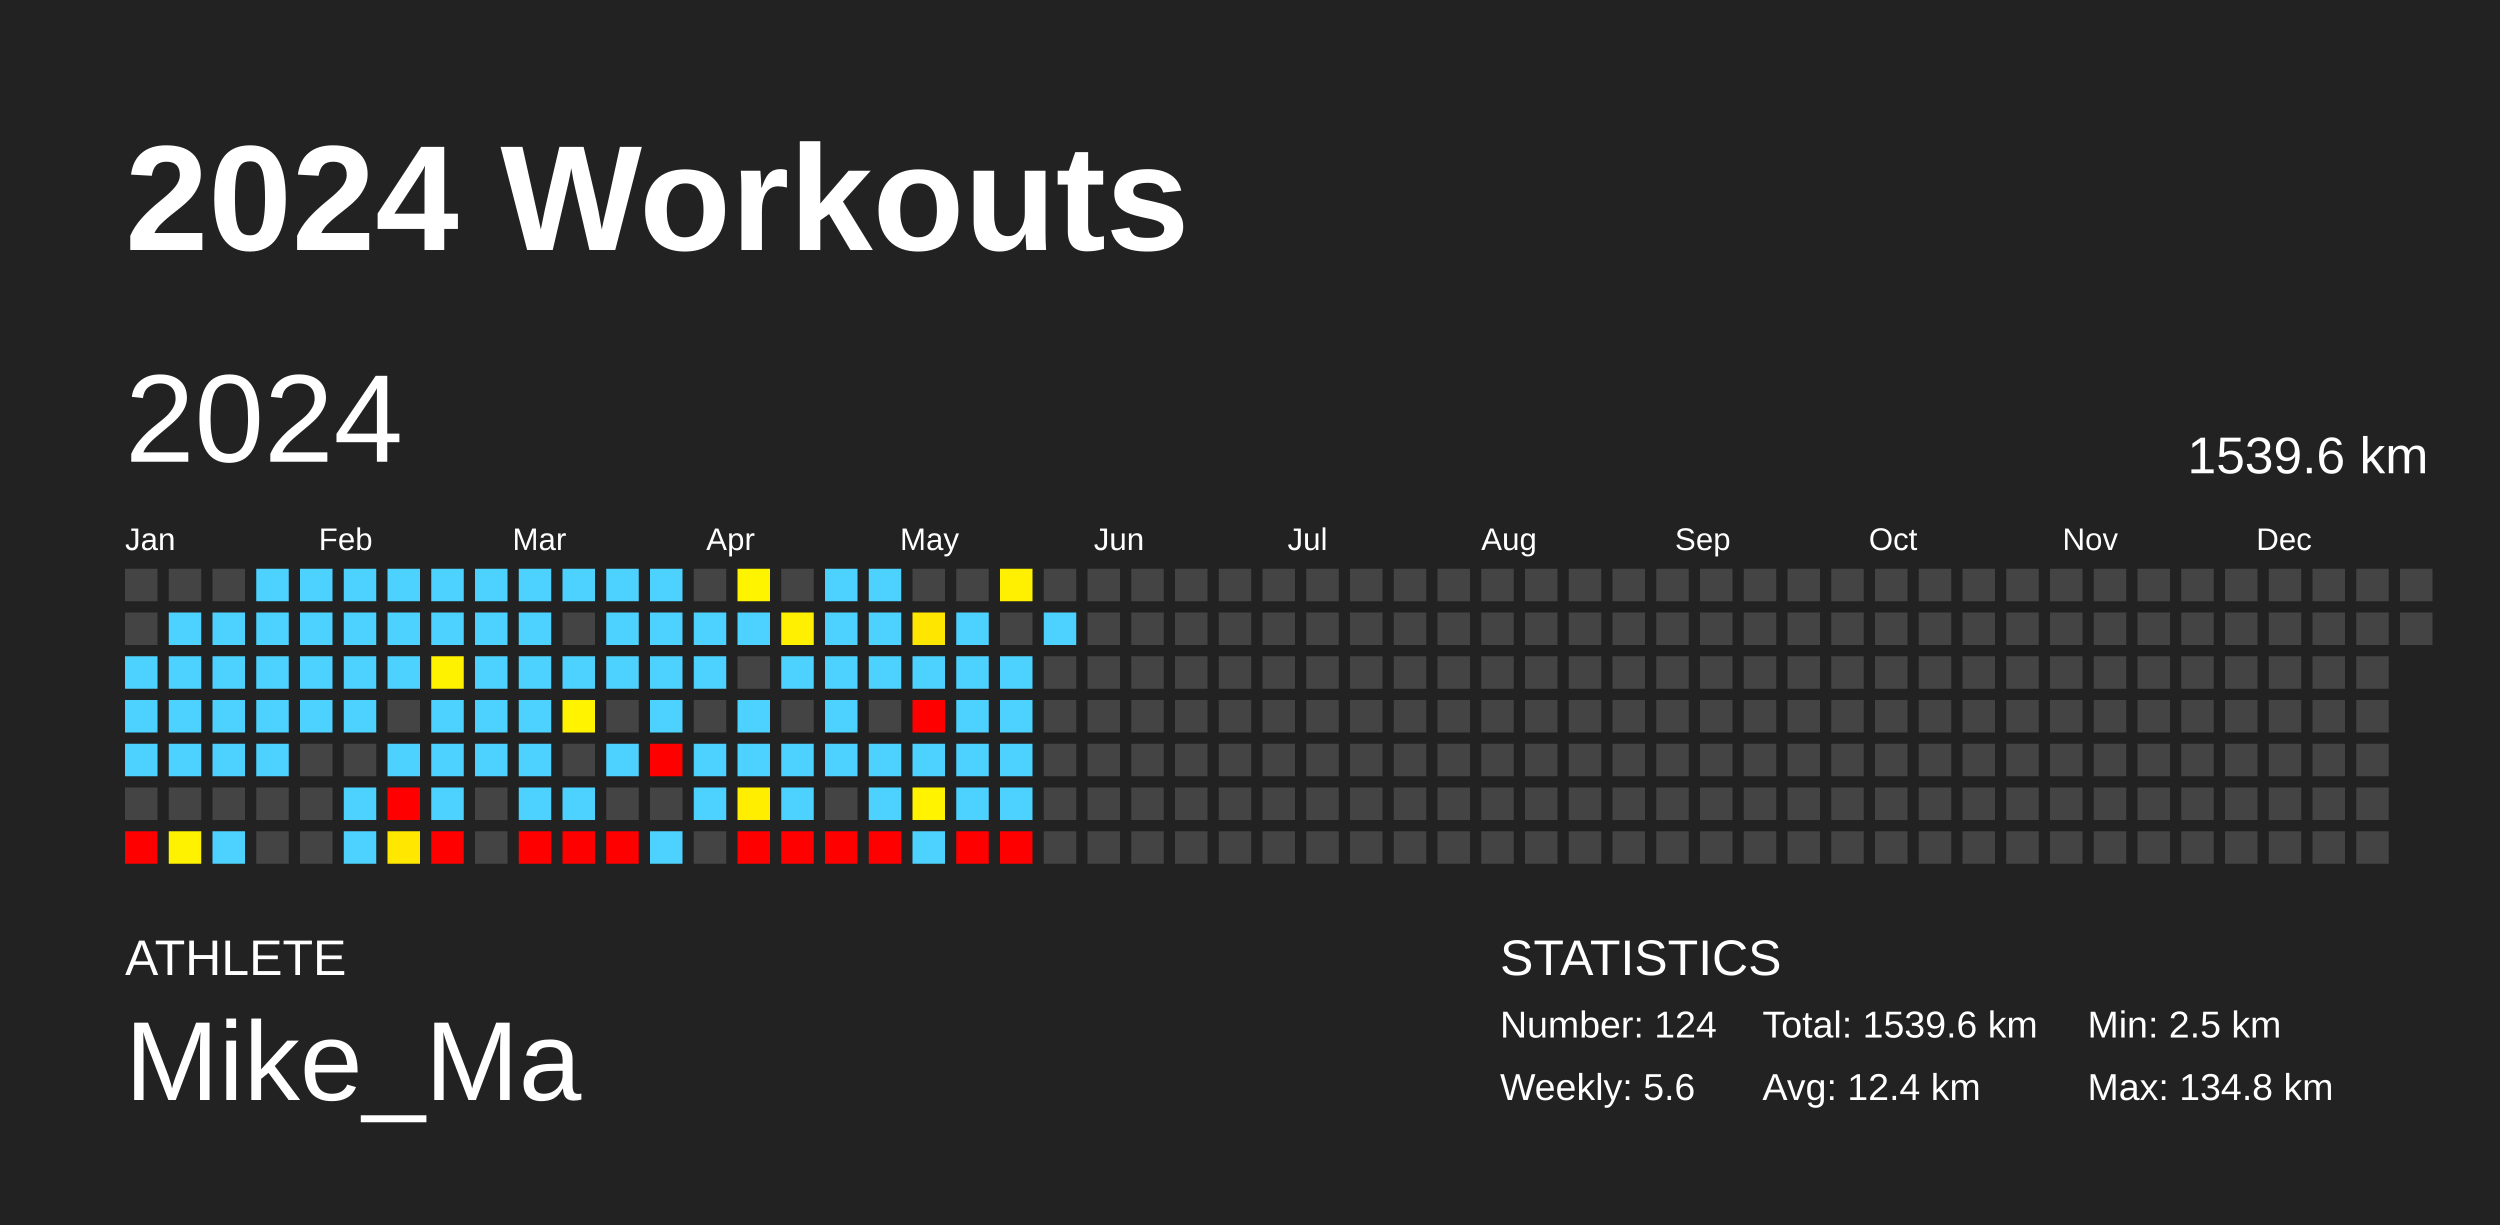
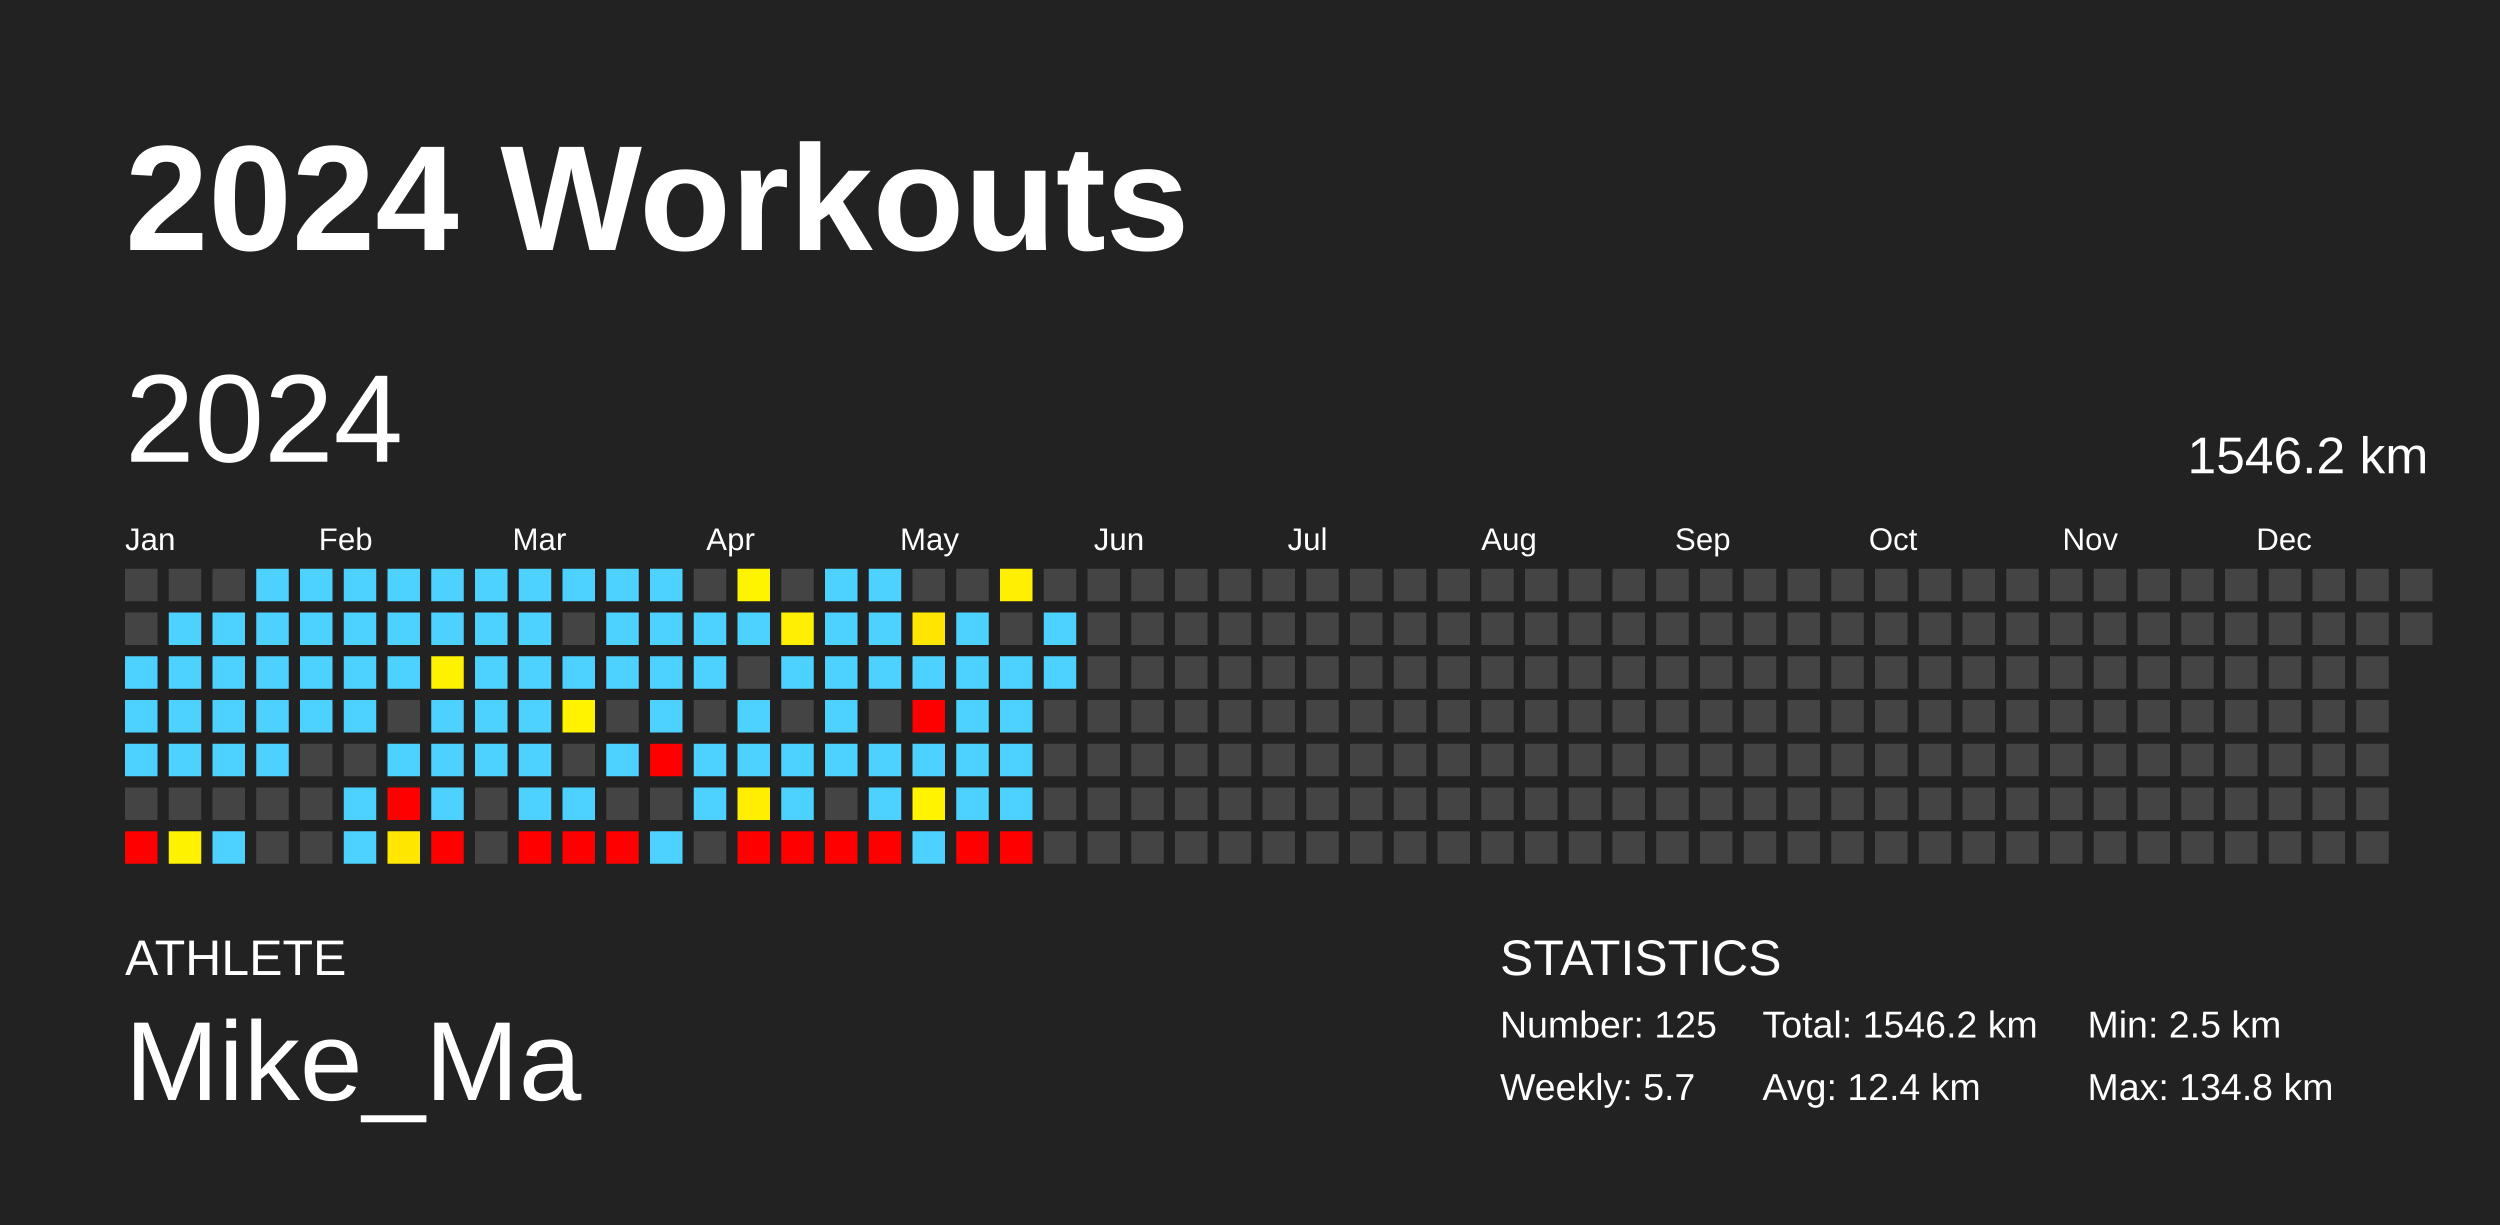
<svg xmlns="http://www.w3.org/2000/svg" baseProfile="full" height="98mm" version="1.1" viewBox="0,0,200,98" width="200mm">
  <defs />
  <rect fill="#222222" height="98" width="200" x="0" y="0" />
  <text fill="#FFFFFF" style="font-size:12px; font-family:Arial; font-weight:bold;" x="10" y="20">2024 Workouts</text>
  <text fill="#FFFFFF" style="font-size:4px; font-family:Arial" x="10" y="78">ATHLETE</text>
  <text fill="#FFFFFF" style="font-size:9px; font-family:Arial" x="10" y="88">Mike_Ma</text>
  <text fill="#FFFFFF" style="font-size:4px; font-family:Arial" x="120" y="78">STATISTICS</text>
-   <text fill="#FFFFFF" style="font-size:3px; font-family:Arial" x="120" y="83">Number: 124</text>
-   <text fill="#FFFFFF" style="font-size:3px; font-family:Arial" x="120" y="88">Weekly: 5.6</text>
-   <text fill="#FFFFFF" style="font-size:3px; font-family:Arial" x="141" y="83">Total: 1539.6 km</text>
+   <text fill="#FFFFFF" style="font-size:3px; font-family:Arial" x="120" y="83">Number: 125</text>
+   <text fill="#FFFFFF" style="font-size:3px; font-family:Arial" x="120" y="88">Weekly: 5.7</text>
+   <text fill="#FFFFFF" style="font-size:3px; font-family:Arial" x="141" y="83">Total: 1546.2 km</text>
  <text fill="#FFFFFF" style="font-size:3px; font-family:Arial" x="141" y="88">Avg: 12.4 km</text>
  <text fill="#FFFFFF" style="font-size:3px; font-family:Arial" x="167" y="83">Min: 2.5 km</text>
  <text fill="#FFFFFF" style="font-size:3px; font-family:Arial" x="167" y="88">Max: 134.8 km</text>
  <text dominant-baseline="hanging" fill="#FFFFFF" style="font-size:10.0px; font-family:Arial;" x="10" y="30">2024</text>
-   <text dominant-baseline="hanging" fill="#FFFFFF" style="font-size:4.125px; font-family:Arial;" x="175" y="35">1539.6 km</text>
+   <text dominant-baseline="hanging" fill="#FFFFFF" style="font-size:4.125px; font-family:Arial;" x="175" y="35">1546.2 km</text>
  <text fill="#FFFFFF" style="font-size:2.5px; font-family:Arial" x="10.0" y="44">Jan</text>
  <text fill="#FFFFFF" style="font-size:2.5px; font-family:Arial" x="25.5" y="44">Feb</text>
  <text fill="#FFFFFF" style="font-size:2.5px; font-family:Arial" x="41.0" y="44">Mar</text>
  <text fill="#FFFFFF" style="font-size:2.5px; font-family:Arial" x="56.5" y="44">Apr</text>
  <text fill="#FFFFFF" style="font-size:2.5px; font-family:Arial" x="72.0" y="44">May</text>
  <text fill="#FFFFFF" style="font-size:2.5px; font-family:Arial" x="87.5" y="44">Jun</text>
  <text fill="#FFFFFF" style="font-size:2.5px; font-family:Arial" x="103.0" y="44">Jul</text>
  <text fill="#FFFFFF" style="font-size:2.5px; font-family:Arial" x="118.5" y="44">Aug</text>
  <text fill="#FFFFFF" style="font-size:2.5px; font-family:Arial" x="134.0" y="44">Sep</text>
  <text fill="#FFFFFF" style="font-size:2.5px; font-family:Arial" x="149.5" y="44">Oct</text>
  <text fill="#FFFFFF" style="font-size:2.5px; font-family:Arial" x="165.0" y="44">Nov</text>
  <text fill="#FFFFFF" style="font-size:2.5px; font-family:Arial" x="180.5" y="44">Dec</text>
  <rect fill="#444444" height="2.6" width="2.6" x="10.0" y="45.5" />
  <rect fill="#444444" height="2.6" width="2.6" x="10.0" y="49.0" />
  <rect fill="#4dd2ff" height="2.6" width="2.6" x="10.0" y="52.5" />
  <rect fill="#4dd2ff" height="2.6" width="2.6" x="10.0" y="56.0" />
  <rect fill="#4dd2ff" height="2.6" width="2.6" x="10.0" y="59.5" />
  <rect fill="#444444" height="2.6" width="2.6" x="10.0" y="63.0" />
  <rect fill="red" height="2.6" width="2.6" x="10.0" y="66.5" />
  <rect fill="#444444" height="2.6" width="2.6" x="13.5" y="45.5" />
  <rect fill="#4dd2ff" height="2.6" width="2.6" x="13.5" y="49.0" />
  <rect fill="#4dd2ff" height="2.6" width="2.6" x="13.5" y="52.5" />
  <rect fill="#4dd2ff" height="2.6" width="2.6" x="13.5" y="56.0" />
  <rect fill="#4dd2ff" height="2.6" width="2.6" x="13.5" y="59.5" />
  <rect fill="#444444" height="2.6" width="2.6" x="13.5" y="63.0" />
  <rect fill="#fff200" height="2.6" width="2.6" x="13.5" y="66.5" />
  <rect fill="#444444" height="2.6" width="2.6" x="17.0" y="45.5" />
  <rect fill="#4dd2ff" height="2.6" width="2.6" x="17.0" y="49.0" />
  <rect fill="#4dd2ff" height="2.6" width="2.6" x="17.0" y="52.5" />
  <rect fill="#4dd2ff" height="2.6" width="2.6" x="17.0" y="56.0" />
  <rect fill="#4dd2ff" height="2.6" width="2.6" x="17.0" y="59.5" />
  <rect fill="#444444" height="2.6" width="2.6" x="17.0" y="63.0" />
  <rect fill="#4dd2ff" height="2.6" width="2.6" x="17.0" y="66.5" />
  <rect fill="#4dd2ff" height="2.6" width="2.6" x="20.5" y="45.5" />
  <rect fill="#4dd2ff" height="2.6" width="2.6" x="20.5" y="49.0" />
  <rect fill="#4dd2ff" height="2.6" width="2.6" x="20.5" y="52.5" />
  <rect fill="#4dd2ff" height="2.6" width="2.6" x="20.5" y="56.0" />
  <rect fill="#4dd2ff" height="2.6" width="2.6" x="20.5" y="59.5" />
  <rect fill="#444444" height="2.6" width="2.6" x="20.5" y="63.0" />
  <rect fill="#444444" height="2.6" width="2.6" x="20.5" y="66.5" />
  <rect fill="#4dd2ff" height="2.6" width="2.6" x="24.0" y="45.5" />
  <rect fill="#4dd2ff" height="2.6" width="2.6" x="24.0" y="49.0" />
  <rect fill="#4dd2ff" height="2.6" width="2.6" x="24.0" y="52.5" />
  <rect fill="#4dd2ff" height="2.6" width="2.6" x="24.0" y="56.0" />
  <rect fill="#444444" height="2.6" width="2.6" x="24.0" y="59.5" />
  <rect fill="#444444" height="2.6" width="2.6" x="24.0" y="63.0" />
  <rect fill="#444444" height="2.6" width="2.6" x="24.0" y="66.5" />
  <rect fill="#4dd2ff" height="2.6" width="2.6" x="27.5" y="45.5" />
  <rect fill="#4dd2ff" height="2.6" width="2.6" x="27.5" y="49.0" />
  <rect fill="#4dd2ff" height="2.6" width="2.6" x="27.5" y="52.5" />
  <rect fill="#4dd2ff" height="2.6" width="2.6" x="27.5" y="56.0" />
  <rect fill="#444444" height="2.6" width="2.6" x="27.5" y="59.5" />
  <rect fill="#4dd2ff" height="2.6" width="2.6" x="27.5" y="63.0" />
  <rect fill="#4dd2ff" height="2.6" width="2.6" x="27.5" y="66.5" />
  <rect fill="#4dd2ff" height="2.6" width="2.6" x="31.0" y="45.5" />
  <rect fill="#4dd2ff" height="2.6" width="2.6" x="31.0" y="49.0" />
  <rect fill="#4dd2ff" height="2.6" width="2.6" x="31.0" y="52.5" />
  <rect fill="#444444" height="2.6" width="2.6" x="31.0" y="56.0" />
  <rect fill="#4dd2ff" height="2.6" width="2.6" x="31.0" y="59.5" />
  <rect fill="red" height="2.6" width="2.6" x="31.0" y="63.0" />
  <rect fill="#ffe700" height="2.6" width="2.6" x="31.0" y="66.5" />
  <rect fill="#4dd2ff" height="2.6" width="2.6" x="34.5" y="45.5" />
  <rect fill="#4dd2ff" height="2.6" width="2.6" x="34.5" y="49.0" />
  <rect fill="#fff200" height="2.6" width="2.6" x="34.5" y="52.5" />
  <rect fill="#4dd2ff" height="2.6" width="2.6" x="34.5" y="56.0" />
  <rect fill="#4dd2ff" height="2.6" width="2.6" x="34.5" y="59.5" />
  <rect fill="#4dd2ff" height="2.6" width="2.6" x="34.5" y="63.0" />
  <rect fill="red" height="2.6" width="2.6" x="34.5" y="66.5" />
  <rect fill="#4dd2ff" height="2.6" width="2.6" x="38.0" y="45.5" />
  <rect fill="#4dd2ff" height="2.6" width="2.6" x="38.0" y="49.0" />
  <rect fill="#4dd2ff" height="2.6" width="2.6" x="38.0" y="52.5" />
  <rect fill="#4dd2ff" height="2.6" width="2.6" x="38.0" y="56.0" />
  <rect fill="#4dd2ff" height="2.6" width="2.6" x="38.0" y="59.5" />
  <rect fill="#444444" height="2.6" width="2.6" x="38.0" y="63.0" />
  <rect fill="#444444" height="2.6" width="2.6" x="38.0" y="66.5" />
  <rect fill="#4dd2ff" height="2.6" width="2.6" x="41.5" y="45.5" />
  <rect fill="#4dd2ff" height="2.6" width="2.6" x="41.5" y="49.0" />
  <rect fill="#4dd2ff" height="2.6" width="2.6" x="41.5" y="52.5" />
  <rect fill="#4dd2ff" height="2.6" width="2.6" x="41.5" y="56.0" />
  <rect fill="#4dd2ff" height="2.6" width="2.6" x="41.5" y="59.5" />
  <rect fill="#4dd2ff" height="2.6" width="2.6" x="41.5" y="63.0" />
  <rect fill="red" height="2.6" width="2.6" x="41.5" y="66.5" />
  <rect fill="#4dd2ff" height="2.6" width="2.6" x="45.0" y="45.5" />
  <rect fill="#444444" height="2.6" width="2.6" x="45.0" y="49.0" />
  <rect fill="#4dd2ff" height="2.6" width="2.6" x="45.0" y="52.5" />
  <rect fill="#fff300" height="2.6" width="2.6" x="45.0" y="56.0" />
  <rect fill="#444444" height="2.6" width="2.6" x="45.0" y="59.5" />
  <rect fill="#4dd2ff" height="2.6" width="2.6" x="45.0" y="63.0" />
  <rect fill="red" height="2.6" width="2.6" x="45.0" y="66.5" />
  <rect fill="#4dd2ff" height="2.6" width="2.6" x="48.5" y="45.5" />
  <rect fill="#4dd2ff" height="2.6" width="2.6" x="48.5" y="49.0" />
  <rect fill="#4dd2ff" height="2.6" width="2.6" x="48.5" y="52.5" />
  <rect fill="#444444" height="2.6" width="2.6" x="48.5" y="56.0" />
  <rect fill="#4dd2ff" height="2.6" width="2.6" x="48.5" y="59.5" />
  <rect fill="#444444" height="2.6" width="2.6" x="48.5" y="63.0" />
  <rect fill="red" height="2.6" width="2.6" x="48.5" y="66.5" />
  <rect fill="#4dd2ff" height="2.6" width="2.6" x="52.0" y="45.5" />
  <rect fill="#4dd2ff" height="2.6" width="2.6" x="52.0" y="49.0" />
  <rect fill="#4dd2ff" height="2.6" width="2.6" x="52.0" y="52.5" />
  <rect fill="#4dd2ff" height="2.6" width="2.6" x="52.0" y="56.0" />
  <rect fill="red" height="2.6" width="2.6" x="52.0" y="59.5" />
  <rect fill="#444444" height="2.6" width="2.6" x="52.0" y="63.0" />
  <rect fill="#4dd2ff" height="2.6" width="2.6" x="52.0" y="66.5" />
  <rect fill="#444444" height="2.6" width="2.6" x="55.5" y="45.5" />
  <rect fill="#4dd2ff" height="2.6" width="2.6" x="55.5" y="49.0" />
  <rect fill="#4dd2ff" height="2.6" width="2.6" x="55.5" y="52.5" />
  <rect fill="#444444" height="2.6" width="2.6" x="55.5" y="56.0" />
  <rect fill="#4dd2ff" height="2.6" width="2.6" x="55.5" y="59.5" />
  <rect fill="#4dd2ff" height="2.6" width="2.6" x="55.5" y="63.0" />
  <rect fill="#444444" height="2.6" width="2.6" x="55.5" y="66.5" />
  <rect fill="#fff400" height="2.6" width="2.6" x="59.0" y="45.5" />
  <rect fill="#4dd2ff" height="2.6" width="2.6" x="59.0" y="49.0" />
  <rect fill="#444444" height="2.6" width="2.6" x="59.0" y="52.5" />
  <rect fill="#4dd2ff" height="2.6" width="2.6" x="59.0" y="56.0" />
  <rect fill="#4dd2ff" height="2.6" width="2.6" x="59.0" y="59.5" />
  <rect fill="#ffee00" height="2.6" width="2.6" x="59.0" y="63.0" />
  <rect fill="red" height="2.6" width="2.6" x="59.0" y="66.5" />
  <rect fill="#444444" height="2.6" width="2.6" x="62.5" y="45.5" />
  <rect fill="#ffef00" height="2.6" width="2.6" x="62.5" y="49.0" />
  <rect fill="#4dd2ff" height="2.6" width="2.6" x="62.5" y="52.5" />
  <rect fill="#444444" height="2.6" width="2.6" x="62.5" y="56.0" />
  <rect fill="#4dd2ff" height="2.6" width="2.6" x="62.5" y="59.5" />
  <rect fill="#4dd2ff" height="2.6" width="2.6" x="62.5" y="63.0" />
  <rect fill="red" height="2.6" width="2.6" x="62.5" y="66.5" />
  <rect fill="#4dd2ff" height="2.6" width="2.6" x="66.0" y="45.5" />
  <rect fill="#4dd2ff" height="2.6" width="2.6" x="66.0" y="49.0" />
  <rect fill="#4dd2ff" height="2.6" width="2.6" x="66.0" y="52.5" />
  <rect fill="#4dd2ff" height="2.6" width="2.6" x="66.0" y="56.0" />
  <rect fill="#4dd2ff" height="2.6" width="2.6" x="66.0" y="59.5" />
  <rect fill="#444444" height="2.6" width="2.6" x="66.0" y="63.0" />
  <rect fill="red" height="2.6" width="2.6" x="66.0" y="66.5" />
  <rect fill="#4dd2ff" height="2.6" width="2.6" x="69.5" y="45.5" />
  <rect fill="#4dd2ff" height="2.6" width="2.6" x="69.5" y="49.0" />
  <rect fill="#4dd2ff" height="2.6" width="2.6" x="69.5" y="52.5" />
  <rect fill="#444444" height="2.6" width="2.6" x="69.5" y="56.0" />
  <rect fill="#4dd2ff" height="2.6" width="2.6" x="69.5" y="59.5" />
  <rect fill="#4dd2ff" height="2.6" width="2.6" x="69.5" y="63.0" />
  <rect fill="red" height="2.6" width="2.6" x="69.5" y="66.5" />
  <rect fill="#444444" height="2.6" width="2.6" x="73.0" y="45.5" />
  <rect fill="#ffe600" height="2.6" width="2.6" x="73.0" y="49.0" />
  <rect fill="#4dd2ff" height="2.6" width="2.6" x="73.0" y="52.5" />
  <rect fill="red" height="2.6" width="2.6" x="73.0" y="56.0" />
  <rect fill="#4dd2ff" height="2.6" width="2.6" x="73.0" y="59.5" />
  <rect fill="#fff300" height="2.6" width="2.6" x="73.0" y="63.0" />
  <rect fill="#4dd2ff" height="2.6" width="2.6" x="73.0" y="66.5" />
  <rect fill="#444444" height="2.6" width="2.6" x="76.5" y="45.5" />
  <rect fill="#4dd2ff" height="2.6" width="2.6" x="76.5" y="49.0" />
  <rect fill="#4dd2ff" height="2.6" width="2.6" x="76.5" y="52.5" />
  <rect fill="#4dd2ff" height="2.6" width="2.6" x="76.5" y="56.0" />
  <rect fill="#4dd2ff" height="2.6" width="2.6" x="76.5" y="59.5" />
  <rect fill="#4dd2ff" height="2.6" width="2.6" x="76.5" y="63.0" />
  <rect fill="red" height="2.6" width="2.6" x="76.5" y="66.5" />
  <rect fill="#ffef00" height="2.6" width="2.6" x="80.0" y="45.5" />
  <rect fill="#444444" height="2.6" width="2.6" x="80.0" y="49.0" />
  <rect fill="#4dd2ff" height="2.6" width="2.6" x="80.0" y="52.5" />
  <rect fill="#4dd2ff" height="2.6" width="2.6" x="80.0" y="56.0" />
  <rect fill="#4dd2ff" height="2.6" width="2.6" x="80.0" y="59.5" />
  <rect fill="#4dd2ff" height="2.6" width="2.6" x="80.0" y="63.0" />
  <rect fill="red" height="2.6" width="2.6" x="80.0" y="66.5" />
  <rect fill="#444444" height="2.6" width="2.6" x="83.5" y="45.5" />
  <rect fill="#4dd2ff" height="2.6" width="2.6" x="83.5" y="49.0" />
-   <rect fill="#444444" height="2.6" width="2.6" x="83.5" y="52.5" />
+   <rect fill="#4dd2ff" height="2.6" width="2.6" x="83.5" y="52.5" />
  <rect fill="#444444" height="2.6" width="2.6" x="83.5" y="56.0" />
  <rect fill="#444444" height="2.6" width="2.6" x="83.5" y="59.5" />
  <rect fill="#444444" height="2.6" width="2.6" x="83.5" y="63.0" />
  <rect fill="#444444" height="2.6" width="2.6" x="83.5" y="66.5" />
  <rect fill="#444444" height="2.6" width="2.6" x="87.0" y="45.5" />
  <rect fill="#444444" height="2.6" width="2.6" x="87.0" y="49.0" />
  <rect fill="#444444" height="2.6" width="2.6" x="87.0" y="52.5" />
  <rect fill="#444444" height="2.6" width="2.6" x="87.0" y="56.0" />
  <rect fill="#444444" height="2.6" width="2.6" x="87.0" y="59.5" />
  <rect fill="#444444" height="2.6" width="2.6" x="87.0" y="63.0" />
  <rect fill="#444444" height="2.6" width="2.6" x="87.0" y="66.5" />
  <rect fill="#444444" height="2.6" width="2.6" x="90.5" y="45.5" />
  <rect fill="#444444" height="2.6" width="2.6" x="90.5" y="49.0" />
  <rect fill="#444444" height="2.6" width="2.6" x="90.5" y="52.5" />
  <rect fill="#444444" height="2.6" width="2.6" x="90.5" y="56.0" />
  <rect fill="#444444" height="2.6" width="2.6" x="90.5" y="59.5" />
  <rect fill="#444444" height="2.6" width="2.6" x="90.5" y="63.0" />
  <rect fill="#444444" height="2.6" width="2.6" x="90.5" y="66.5" />
  <rect fill="#444444" height="2.6" width="2.6" x="94.0" y="45.5" />
  <rect fill="#444444" height="2.6" width="2.6" x="94.0" y="49.0" />
  <rect fill="#444444" height="2.6" width="2.6" x="94.0" y="52.5" />
  <rect fill="#444444" height="2.6" width="2.6" x="94.0" y="56.0" />
  <rect fill="#444444" height="2.6" width="2.6" x="94.0" y="59.5" />
  <rect fill="#444444" height="2.6" width="2.6" x="94.0" y="63.0" />
  <rect fill="#444444" height="2.6" width="2.6" x="94.0" y="66.5" />
  <rect fill="#444444" height="2.6" width="2.6" x="97.5" y="45.5" />
  <rect fill="#444444" height="2.6" width="2.6" x="97.5" y="49.0" />
  <rect fill="#444444" height="2.6" width="2.6" x="97.5" y="52.5" />
  <rect fill="#444444" height="2.6" width="2.6" x="97.5" y="56.0" />
  <rect fill="#444444" height="2.6" width="2.6" x="97.5" y="59.5" />
  <rect fill="#444444" height="2.6" width="2.6" x="97.5" y="63.0" />
  <rect fill="#444444" height="2.6" width="2.6" x="97.5" y="66.5" />
  <rect fill="#444444" height="2.6" width="2.6" x="101.0" y="45.5" />
  <rect fill="#444444" height="2.6" width="2.6" x="101.0" y="49.0" />
  <rect fill="#444444" height="2.6" width="2.6" x="101.0" y="52.5" />
  <rect fill="#444444" height="2.6" width="2.6" x="101.0" y="56.0" />
  <rect fill="#444444" height="2.6" width="2.6" x="101.0" y="59.5" />
  <rect fill="#444444" height="2.6" width="2.6" x="101.0" y="63.0" />
  <rect fill="#444444" height="2.6" width="2.6" x="101.0" y="66.5" />
  <rect fill="#444444" height="2.6" width="2.6" x="104.5" y="45.5" />
  <rect fill="#444444" height="2.6" width="2.6" x="104.5" y="49.0" />
  <rect fill="#444444" height="2.6" width="2.6" x="104.5" y="52.5" />
  <rect fill="#444444" height="2.6" width="2.6" x="104.5" y="56.0" />
  <rect fill="#444444" height="2.6" width="2.6" x="104.5" y="59.5" />
  <rect fill="#444444" height="2.6" width="2.6" x="104.5" y="63.0" />
  <rect fill="#444444" height="2.6" width="2.6" x="104.5" y="66.5" />
  <rect fill="#444444" height="2.6" width="2.6" x="108.0" y="45.5" />
  <rect fill="#444444" height="2.6" width="2.6" x="108.0" y="49.0" />
  <rect fill="#444444" height="2.6" width="2.6" x="108.0" y="52.5" />
  <rect fill="#444444" height="2.6" width="2.6" x="108.0" y="56.0" />
  <rect fill="#444444" height="2.6" width="2.6" x="108.0" y="59.5" />
  <rect fill="#444444" height="2.6" width="2.6" x="108.0" y="63.0" />
  <rect fill="#444444" height="2.6" width="2.6" x="108.0" y="66.5" />
  <rect fill="#444444" height="2.6" width="2.6" x="111.5" y="45.5" />
  <rect fill="#444444" height="2.6" width="2.6" x="111.5" y="49.0" />
  <rect fill="#444444" height="2.6" width="2.6" x="111.5" y="52.5" />
  <rect fill="#444444" height="2.6" width="2.6" x="111.5" y="56.0" />
  <rect fill="#444444" height="2.6" width="2.6" x="111.5" y="59.5" />
  <rect fill="#444444" height="2.6" width="2.6" x="111.5" y="63.0" />
  <rect fill="#444444" height="2.6" width="2.6" x="111.5" y="66.5" />
  <rect fill="#444444" height="2.6" width="2.6" x="115.0" y="45.5" />
  <rect fill="#444444" height="2.6" width="2.6" x="115.0" y="49.0" />
  <rect fill="#444444" height="2.6" width="2.6" x="115.0" y="52.5" />
  <rect fill="#444444" height="2.6" width="2.6" x="115.0" y="56.0" />
  <rect fill="#444444" height="2.6" width="2.6" x="115.0" y="59.5" />
  <rect fill="#444444" height="2.6" width="2.6" x="115.0" y="63.0" />
  <rect fill="#444444" height="2.6" width="2.6" x="115.0" y="66.5" />
  <rect fill="#444444" height="2.6" width="2.6" x="118.5" y="45.5" />
  <rect fill="#444444" height="2.6" width="2.6" x="118.5" y="49.0" />
  <rect fill="#444444" height="2.6" width="2.6" x="118.5" y="52.5" />
  <rect fill="#444444" height="2.6" width="2.6" x="118.5" y="56.0" />
  <rect fill="#444444" height="2.6" width="2.6" x="118.5" y="59.5" />
  <rect fill="#444444" height="2.6" width="2.6" x="118.5" y="63.0" />
  <rect fill="#444444" height="2.6" width="2.6" x="118.5" y="66.5" />
  <rect fill="#444444" height="2.6" width="2.6" x="122.0" y="45.5" />
  <rect fill="#444444" height="2.6" width="2.6" x="122.0" y="49.0" />
  <rect fill="#444444" height="2.6" width="2.6" x="122.0" y="52.5" />
  <rect fill="#444444" height="2.6" width="2.6" x="122.0" y="56.0" />
  <rect fill="#444444" height="2.6" width="2.6" x="122.0" y="59.5" />
  <rect fill="#444444" height="2.6" width="2.6" x="122.0" y="63.0" />
  <rect fill="#444444" height="2.6" width="2.6" x="122.0" y="66.5" />
  <rect fill="#444444" height="2.6" width="2.6" x="125.5" y="45.5" />
  <rect fill="#444444" height="2.6" width="2.6" x="125.5" y="49.0" />
  <rect fill="#444444" height="2.6" width="2.6" x="125.5" y="52.5" />
  <rect fill="#444444" height="2.6" width="2.6" x="125.5" y="56.0" />
  <rect fill="#444444" height="2.6" width="2.6" x="125.5" y="59.5" />
  <rect fill="#444444" height="2.6" width="2.6" x="125.5" y="63.0" />
  <rect fill="#444444" height="2.6" width="2.6" x="125.5" y="66.5" />
  <rect fill="#444444" height="2.6" width="2.6" x="129.0" y="45.5" />
  <rect fill="#444444" height="2.6" width="2.6" x="129.0" y="49.0" />
  <rect fill="#444444" height="2.6" width="2.6" x="129.0" y="52.5" />
  <rect fill="#444444" height="2.6" width="2.6" x="129.0" y="56.0" />
  <rect fill="#444444" height="2.6" width="2.6" x="129.0" y="59.5" />
  <rect fill="#444444" height="2.6" width="2.6" x="129.0" y="63.0" />
  <rect fill="#444444" height="2.6" width="2.6" x="129.0" y="66.5" />
  <rect fill="#444444" height="2.6" width="2.6" x="132.5" y="45.5" />
  <rect fill="#444444" height="2.6" width="2.6" x="132.5" y="49.0" />
  <rect fill="#444444" height="2.6" width="2.6" x="132.5" y="52.5" />
  <rect fill="#444444" height="2.6" width="2.6" x="132.5" y="56.0" />
  <rect fill="#444444" height="2.6" width="2.6" x="132.5" y="59.5" />
  <rect fill="#444444" height="2.6" width="2.6" x="132.5" y="63.0" />
  <rect fill="#444444" height="2.6" width="2.6" x="132.5" y="66.5" />
  <rect fill="#444444" height="2.6" width="2.6" x="136.0" y="45.5" />
  <rect fill="#444444" height="2.6" width="2.6" x="136.0" y="49.0" />
  <rect fill="#444444" height="2.6" width="2.6" x="136.0" y="52.5" />
  <rect fill="#444444" height="2.6" width="2.6" x="136.0" y="56.0" />
  <rect fill="#444444" height="2.6" width="2.6" x="136.0" y="59.5" />
  <rect fill="#444444" height="2.6" width="2.6" x="136.0" y="63.0" />
  <rect fill="#444444" height="2.6" width="2.6" x="136.0" y="66.5" />
  <rect fill="#444444" height="2.6" width="2.6" x="139.5" y="45.5" />
  <rect fill="#444444" height="2.6" width="2.6" x="139.5" y="49.0" />
  <rect fill="#444444" height="2.6" width="2.6" x="139.5" y="52.5" />
  <rect fill="#444444" height="2.6" width="2.6" x="139.5" y="56.0" />
  <rect fill="#444444" height="2.6" width="2.6" x="139.5" y="59.5" />
  <rect fill="#444444" height="2.6" width="2.6" x="139.5" y="63.0" />
  <rect fill="#444444" height="2.6" width="2.6" x="139.5" y="66.5" />
  <rect fill="#444444" height="2.6" width="2.6" x="143.0" y="45.5" />
  <rect fill="#444444" height="2.6" width="2.6" x="143.0" y="49.0" />
  <rect fill="#444444" height="2.6" width="2.6" x="143.0" y="52.5" />
  <rect fill="#444444" height="2.6" width="2.6" x="143.0" y="56.0" />
  <rect fill="#444444" height="2.6" width="2.6" x="143.0" y="59.5" />
  <rect fill="#444444" height="2.6" width="2.6" x="143.0" y="63.0" />
  <rect fill="#444444" height="2.6" width="2.6" x="143.0" y="66.5" />
  <rect fill="#444444" height="2.6" width="2.6" x="146.5" y="45.5" />
  <rect fill="#444444" height="2.6" width="2.6" x="146.5" y="49.0" />
  <rect fill="#444444" height="2.6" width="2.6" x="146.5" y="52.5" />
  <rect fill="#444444" height="2.6" width="2.6" x="146.5" y="56.0" />
  <rect fill="#444444" height="2.6" width="2.6" x="146.5" y="59.5" />
  <rect fill="#444444" height="2.6" width="2.6" x="146.5" y="63.0" />
  <rect fill="#444444" height="2.6" width="2.6" x="146.5" y="66.5" />
  <rect fill="#444444" height="2.6" width="2.6" x="150.0" y="45.5" />
  <rect fill="#444444" height="2.6" width="2.6" x="150.0" y="49.0" />
  <rect fill="#444444" height="2.6" width="2.6" x="150.0" y="52.5" />
  <rect fill="#444444" height="2.6" width="2.6" x="150.0" y="56.0" />
  <rect fill="#444444" height="2.6" width="2.6" x="150.0" y="59.5" />
  <rect fill="#444444" height="2.6" width="2.6" x="150.0" y="63.0" />
  <rect fill="#444444" height="2.6" width="2.6" x="150.0" y="66.5" />
  <rect fill="#444444" height="2.6" width="2.6" x="153.5" y="45.5" />
  <rect fill="#444444" height="2.6" width="2.6" x="153.5" y="49.0" />
  <rect fill="#444444" height="2.6" width="2.6" x="153.5" y="52.5" />
  <rect fill="#444444" height="2.6" width="2.6" x="153.5" y="56.0" />
  <rect fill="#444444" height="2.6" width="2.6" x="153.5" y="59.5" />
  <rect fill="#444444" height="2.6" width="2.6" x="153.5" y="63.0" />
  <rect fill="#444444" height="2.6" width="2.6" x="153.5" y="66.5" />
  <rect fill="#444444" height="2.6" width="2.6" x="157.0" y="45.5" />
  <rect fill="#444444" height="2.6" width="2.6" x="157.0" y="49.0" />
  <rect fill="#444444" height="2.6" width="2.6" x="157.0" y="52.5" />
  <rect fill="#444444" height="2.6" width="2.6" x="157.0" y="56.0" />
  <rect fill="#444444" height="2.6" width="2.6" x="157.0" y="59.5" />
  <rect fill="#444444" height="2.6" width="2.6" x="157.0" y="63.0" />
  <rect fill="#444444" height="2.6" width="2.6" x="157.0" y="66.5" />
  <rect fill="#444444" height="2.6" width="2.6" x="160.5" y="45.5" />
  <rect fill="#444444" height="2.6" width="2.6" x="160.5" y="49.0" />
  <rect fill="#444444" height="2.6" width="2.6" x="160.5" y="52.5" />
  <rect fill="#444444" height="2.6" width="2.6" x="160.5" y="56.0" />
  <rect fill="#444444" height="2.6" width="2.6" x="160.5" y="59.5" />
  <rect fill="#444444" height="2.6" width="2.6" x="160.5" y="63.0" />
  <rect fill="#444444" height="2.6" width="2.6" x="160.5" y="66.5" />
  <rect fill="#444444" height="2.6" width="2.6" x="164.0" y="45.5" />
  <rect fill="#444444" height="2.6" width="2.6" x="164.0" y="49.0" />
  <rect fill="#444444" height="2.6" width="2.6" x="164.0" y="52.5" />
  <rect fill="#444444" height="2.6" width="2.6" x="164.0" y="56.0" />
  <rect fill="#444444" height="2.6" width="2.6" x="164.0" y="59.5" />
  <rect fill="#444444" height="2.6" width="2.6" x="164.0" y="63.0" />
  <rect fill="#444444" height="2.6" width="2.6" x="164.0" y="66.5" />
  <rect fill="#444444" height="2.6" width="2.6" x="167.5" y="45.5" />
  <rect fill="#444444" height="2.6" width="2.6" x="167.5" y="49.0" />
  <rect fill="#444444" height="2.6" width="2.6" x="167.5" y="52.5" />
  <rect fill="#444444" height="2.6" width="2.6" x="167.5" y="56.0" />
  <rect fill="#444444" height="2.6" width="2.6" x="167.5" y="59.5" />
  <rect fill="#444444" height="2.6" width="2.6" x="167.5" y="63.0" />
  <rect fill="#444444" height="2.6" width="2.6" x="167.5" y="66.5" />
  <rect fill="#444444" height="2.6" width="2.6" x="171.0" y="45.5" />
  <rect fill="#444444" height="2.6" width="2.6" x="171.0" y="49.0" />
  <rect fill="#444444" height="2.6" width="2.6" x="171.0" y="52.5" />
  <rect fill="#444444" height="2.6" width="2.6" x="171.0" y="56.0" />
  <rect fill="#444444" height="2.6" width="2.6" x="171.0" y="59.5" />
  <rect fill="#444444" height="2.6" width="2.6" x="171.0" y="63.0" />
  <rect fill="#444444" height="2.6" width="2.6" x="171.0" y="66.5" />
  <rect fill="#444444" height="2.6" width="2.6" x="174.5" y="45.5" />
  <rect fill="#444444" height="2.6" width="2.6" x="174.5" y="49.0" />
  <rect fill="#444444" height="2.6" width="2.6" x="174.5" y="52.5" />
  <rect fill="#444444" height="2.6" width="2.6" x="174.5" y="56.0" />
  <rect fill="#444444" height="2.6" width="2.6" x="174.5" y="59.5" />
  <rect fill="#444444" height="2.6" width="2.6" x="174.5" y="63.0" />
  <rect fill="#444444" height="2.6" width="2.6" x="174.5" y="66.5" />
  <rect fill="#444444" height="2.6" width="2.6" x="178.0" y="45.5" />
  <rect fill="#444444" height="2.6" width="2.6" x="178.0" y="49.0" />
  <rect fill="#444444" height="2.6" width="2.6" x="178.0" y="52.5" />
  <rect fill="#444444" height="2.6" width="2.6" x="178.0" y="56.0" />
  <rect fill="#444444" height="2.6" width="2.6" x="178.0" y="59.5" />
  <rect fill="#444444" height="2.6" width="2.6" x="178.0" y="63.0" />
  <rect fill="#444444" height="2.6" width="2.6" x="178.0" y="66.5" />
  <rect fill="#444444" height="2.6" width="2.6" x="181.5" y="45.5" />
  <rect fill="#444444" height="2.6" width="2.6" x="181.5" y="49.0" />
  <rect fill="#444444" height="2.6" width="2.6" x="181.5" y="52.5" />
  <rect fill="#444444" height="2.6" width="2.6" x="181.5" y="56.0" />
  <rect fill="#444444" height="2.6" width="2.6" x="181.5" y="59.5" />
  <rect fill="#444444" height="2.6" width="2.6" x="181.5" y="63.0" />
  <rect fill="#444444" height="2.6" width="2.6" x="181.5" y="66.5" />
  <rect fill="#444444" height="2.6" width="2.6" x="185.0" y="45.5" />
  <rect fill="#444444" height="2.6" width="2.6" x="185.0" y="49.0" />
  <rect fill="#444444" height="2.6" width="2.6" x="185.0" y="52.5" />
  <rect fill="#444444" height="2.6" width="2.6" x="185.0" y="56.0" />
  <rect fill="#444444" height="2.6" width="2.6" x="185.0" y="59.5" />
  <rect fill="#444444" height="2.6" width="2.6" x="185.0" y="63.0" />
  <rect fill="#444444" height="2.6" width="2.6" x="185.0" y="66.5" />
  <rect fill="#444444" height="2.6" width="2.6" x="188.5" y="45.5" />
  <rect fill="#444444" height="2.6" width="2.6" x="188.5" y="49.0" />
  <rect fill="#444444" height="2.6" width="2.6" x="188.5" y="52.5" />
  <rect fill="#444444" height="2.6" width="2.6" x="188.5" y="56.0" />
  <rect fill="#444444" height="2.6" width="2.6" x="188.5" y="59.5" />
  <rect fill="#444444" height="2.6" width="2.6" x="188.5" y="63.0" />
  <rect fill="#444444" height="2.6" width="2.6" x="188.5" y="66.5" />
  <rect fill="#444444" height="2.6" width="2.6" x="192.0" y="45.5" />
  <rect fill="#444444" height="2.6" width="2.6" x="192.0" y="49.0" />
</svg>
